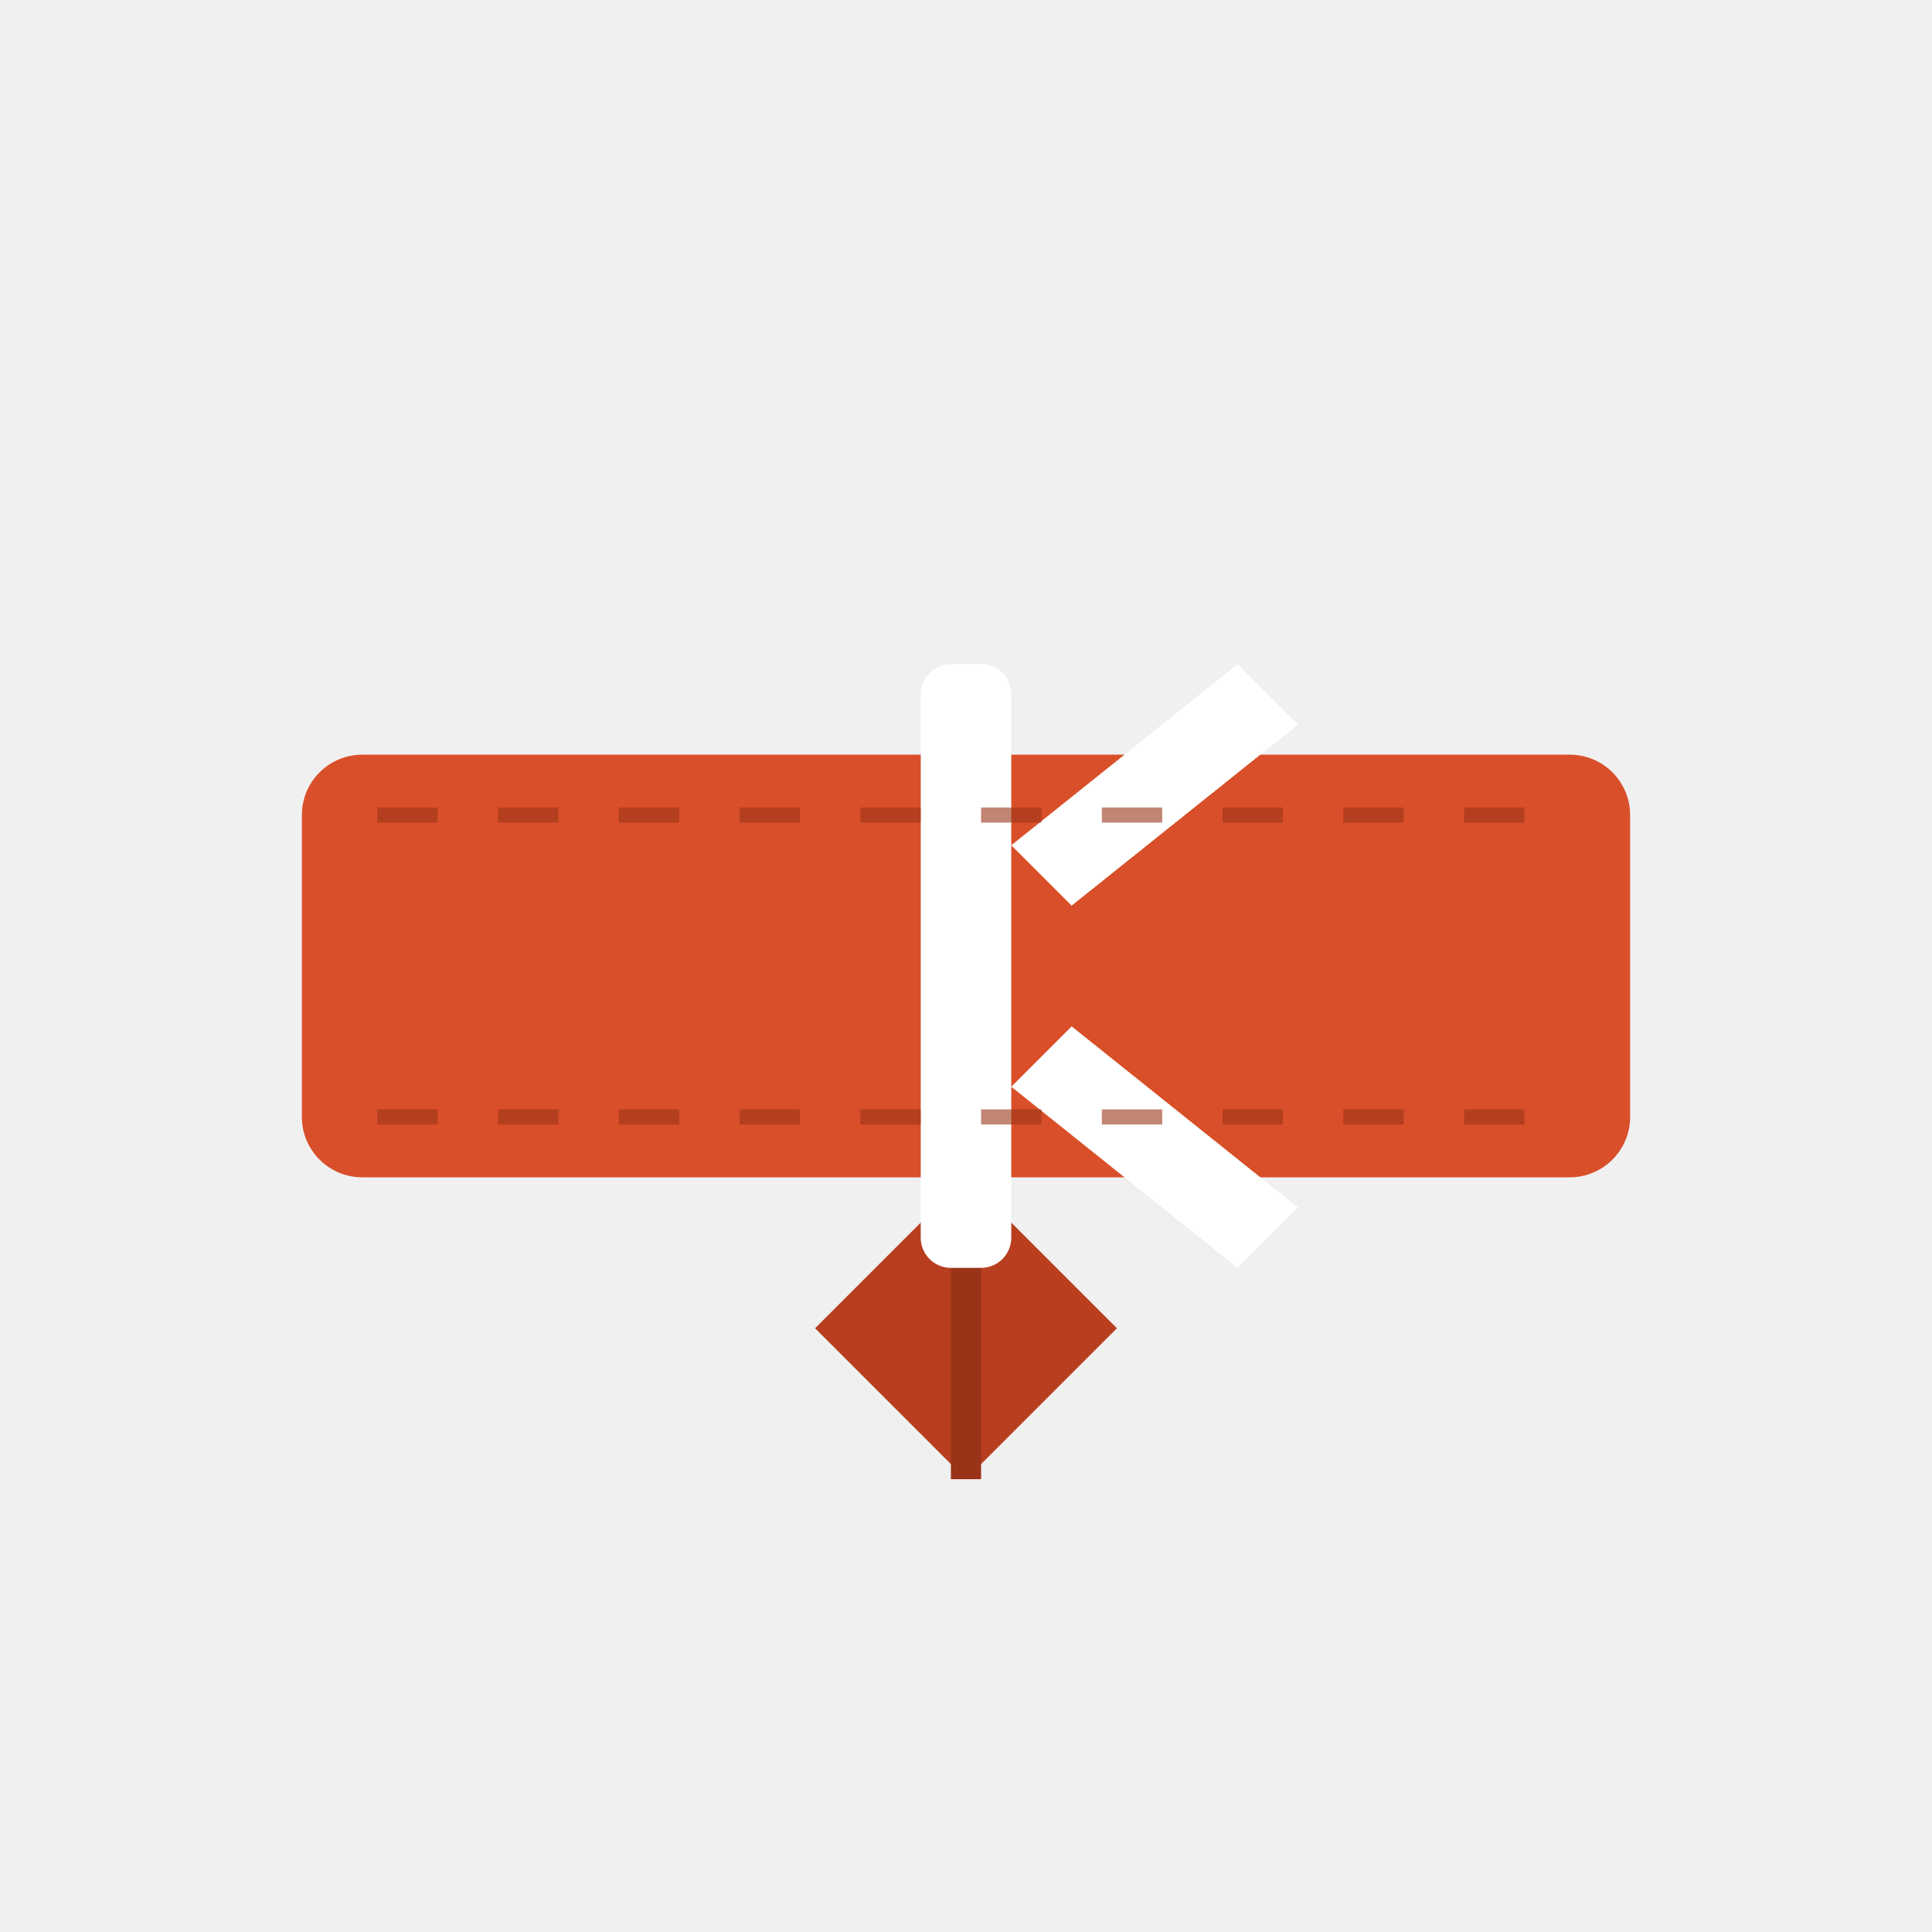
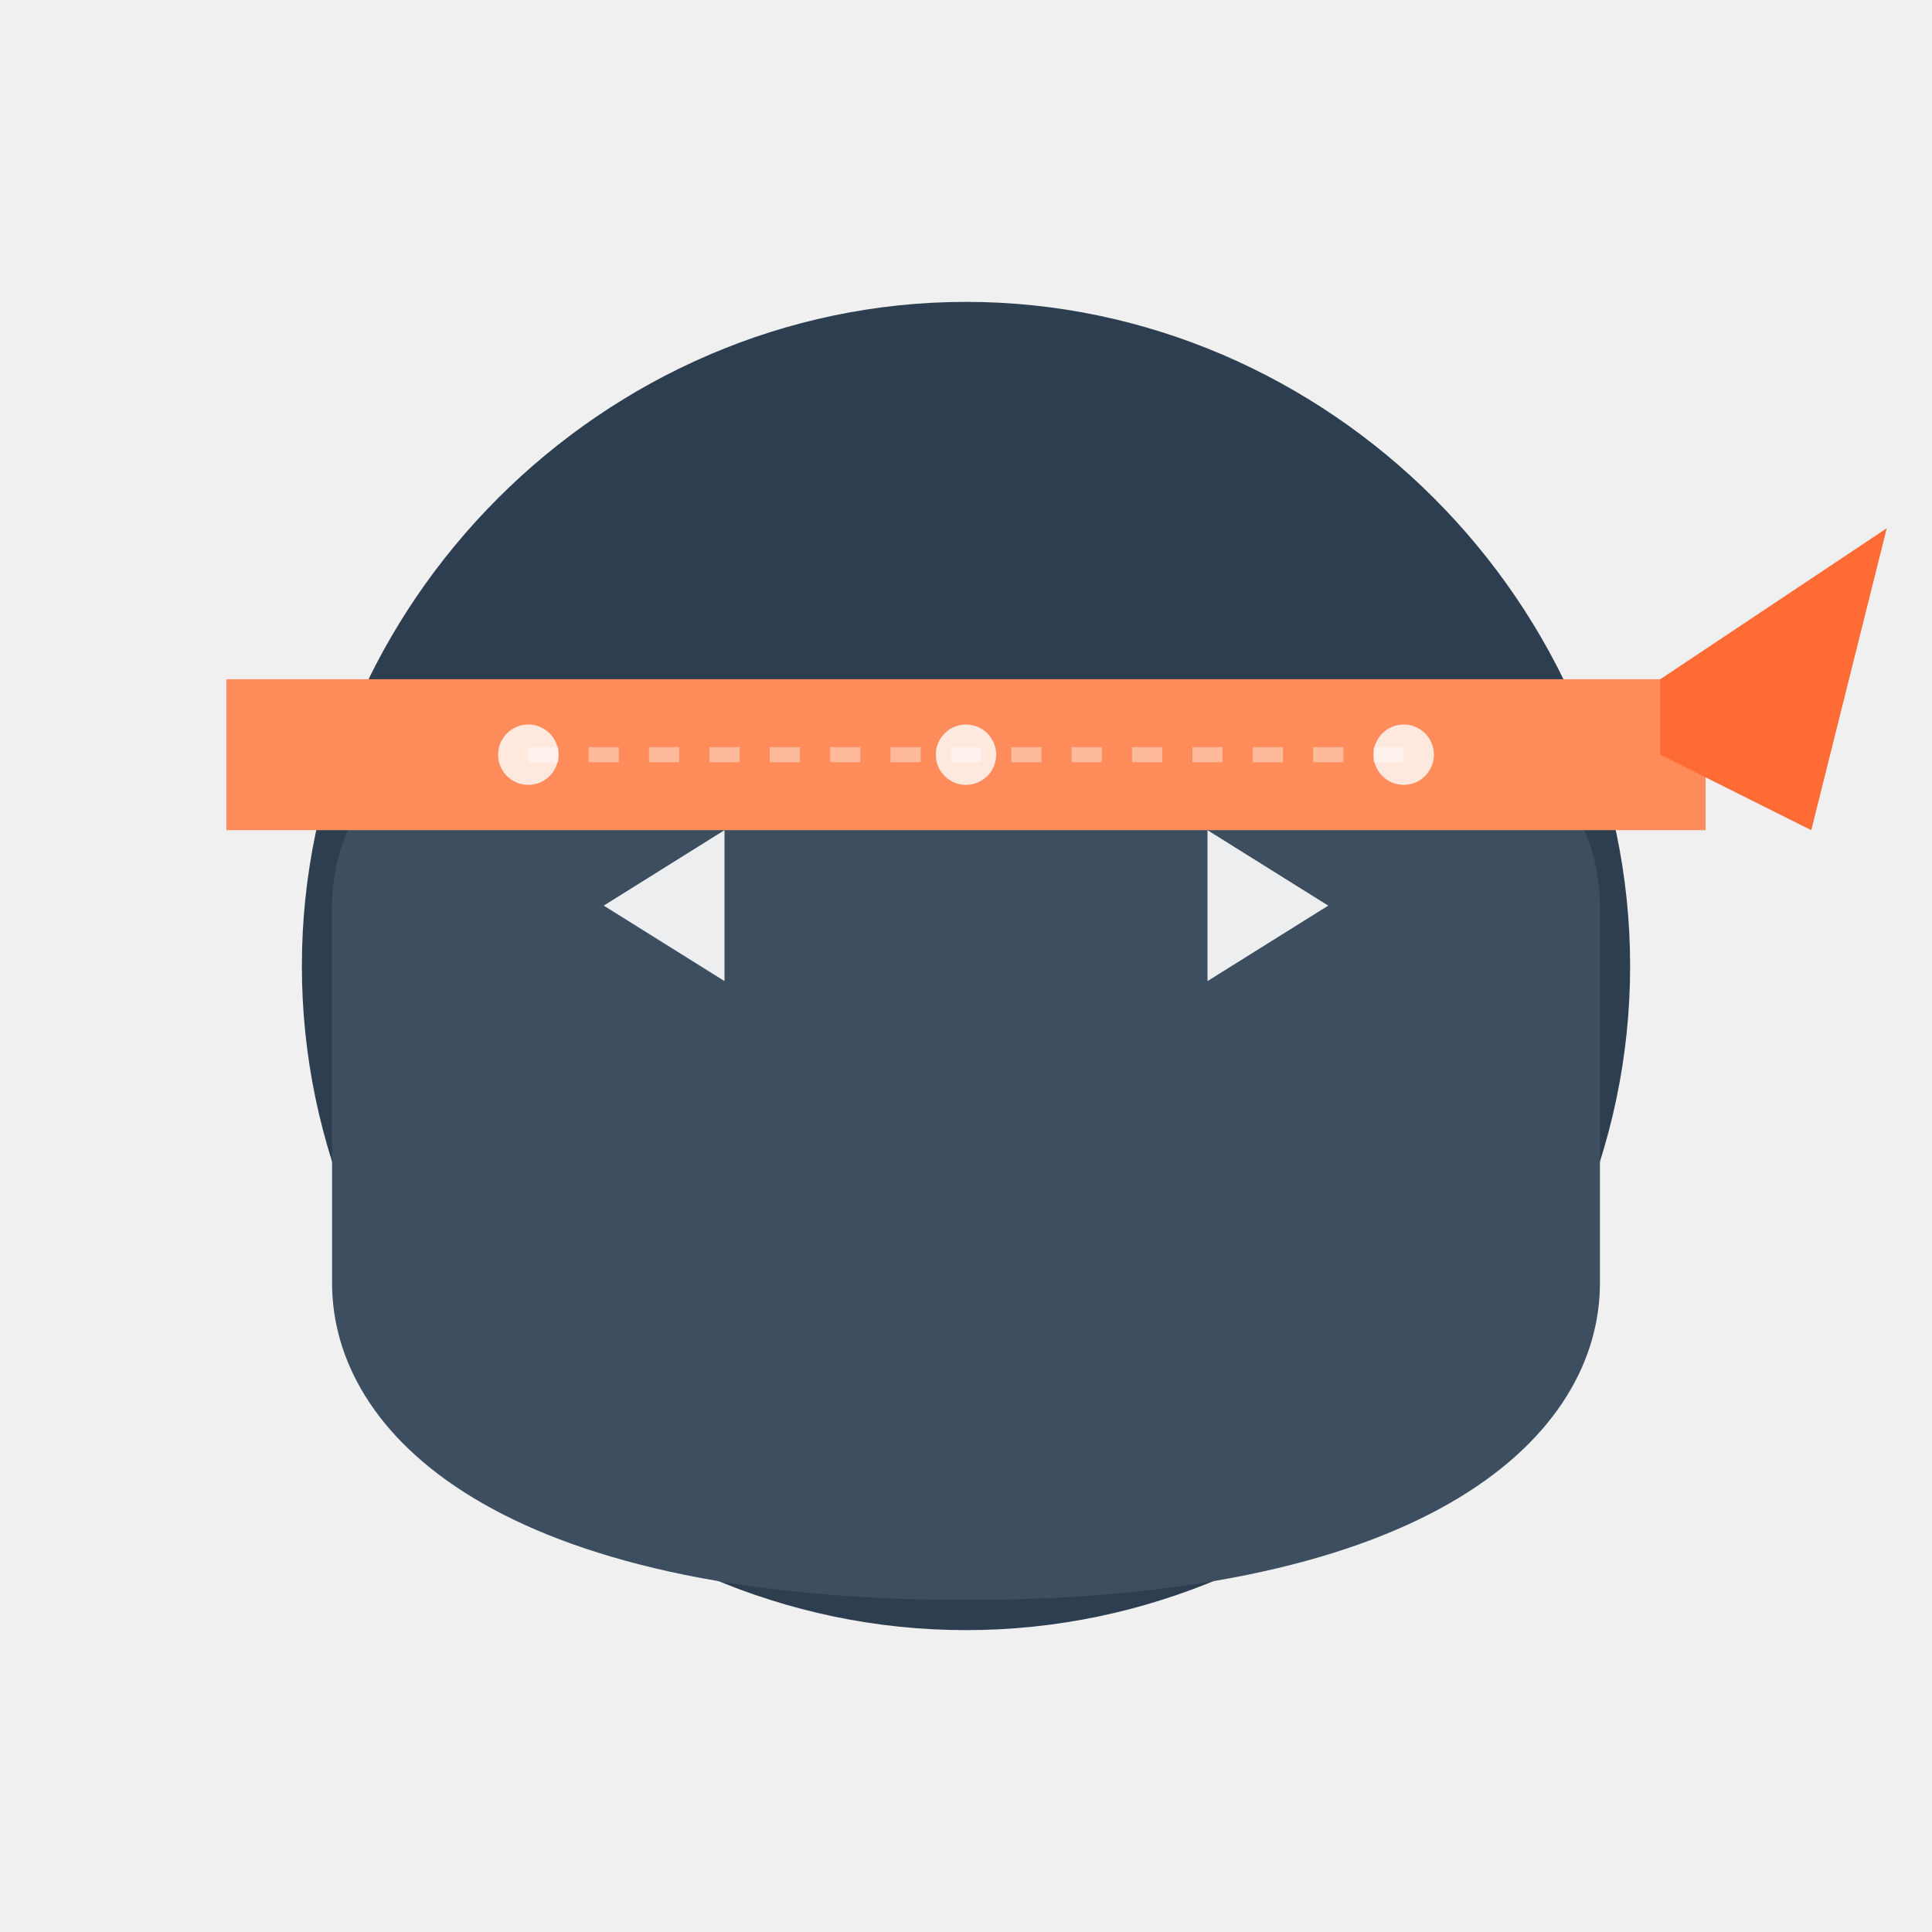
<svg xmlns="http://www.w3.org/2000/svg" width="128" height="128" viewBox="0 0 128 128" fill="none">
-   <g id="karate-icon-light">
-     <rect x="20" y="50" width="88" height="28" rx="4" fill="#D94F2A" />
-     <path d="M64 78 L54 88 L64 98 L74 88 Z" fill="#B83E1F" />
-     <path d="M64 78 L64 98" stroke="#9A3318" stroke-width="2" />
-     <g transform="translate(64, 64)">
-       <rect x="-3" y="-20" width="6" height="40" rx="2" fill="#FFFFFF" />
-       <path d="M 3 -8 L 18 -20 L 22 -16 L 7 -4 Z" fill="#FFFFFF" />
-       <path d="M 3 8 L 18 20 L 22 16 L 7 4 Z" fill="#FFFFFF" />
-     </g>
-     <line x1="25" y1="54" x2="103" y2="54" stroke="#9A3318" stroke-width="1" stroke-dasharray="4 4" opacity="0.6" />
-     <line x1="25" y1="74" x2="103" y2="74" stroke="#9A3318" stroke-width="1" stroke-dasharray="4 4" opacity="0.6" />
+   <g id="ninja-ai-icon-light">
+     <path d="M64 20 C40 20 20 40 20 64 C20 88 40 108 64 108 C88 108 108 88 108 64 C108 40 88 20 64 20 Z" fill="#2D3E50" />
+     <path d="M22 60 C22 55 25 50 30 50 L98 50 C103 50 106 55 106 60 L106 85 C106 95 95 106 64 106 C33 106 22 95 22 85 Z" fill="#3D4E60" />
+     <path d="M48 65 L40 60 L48 55 Z" fill="white" opacity="0.9" />
+     <path d="M80 65 L88 60 L80 55 Z" fill="white" opacity="0.9" />
+     <path d="M15 45 L113 45 L113 55 L15 55 Z" fill="#FF8C5A" />
+     <circle cx="35" cy="50" r="2" fill="white" opacity="0.8" />
+     <circle cx="64" cy="50" r="2" fill="white" opacity="0.8" />
+     <circle cx="93" cy="50" r="2" fill="white" opacity="0.8" />
+     <path d="M35 50 L64 50 L93 50" stroke="white" stroke-width="1" stroke-dasharray="2 2" opacity="0.4" />
+     <path d="M110 45 L125 35 L120 55 L110 50 Z" fill="#FF6B35" />
  </g>
</svg>
